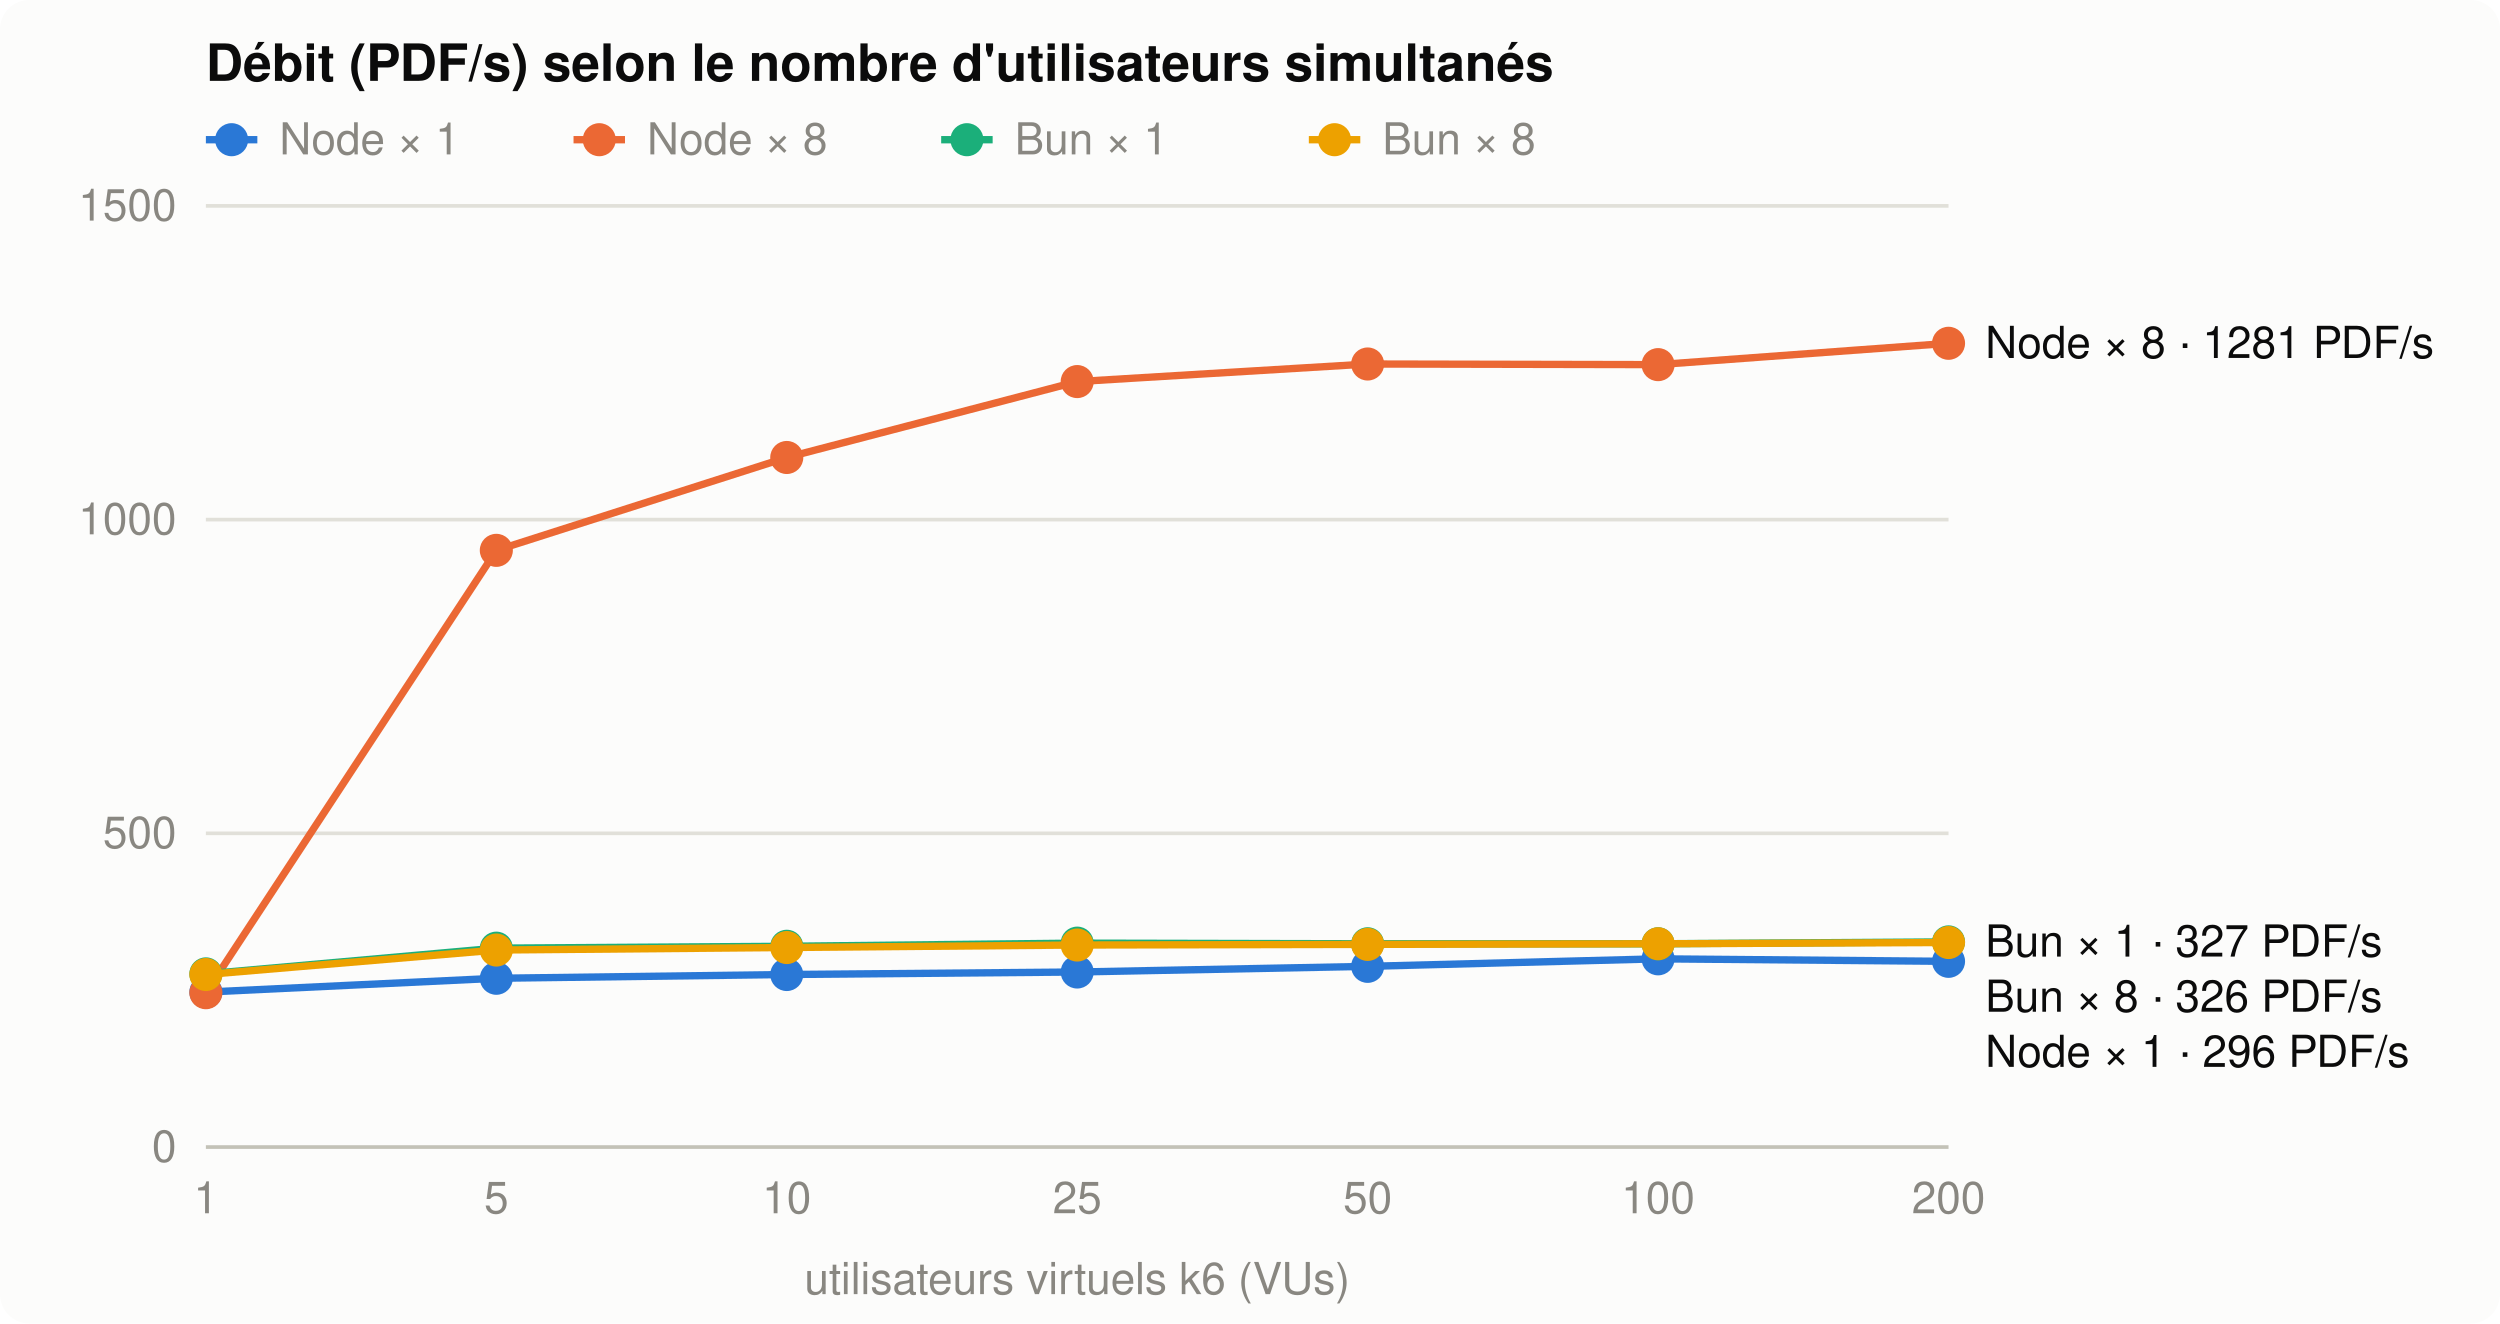
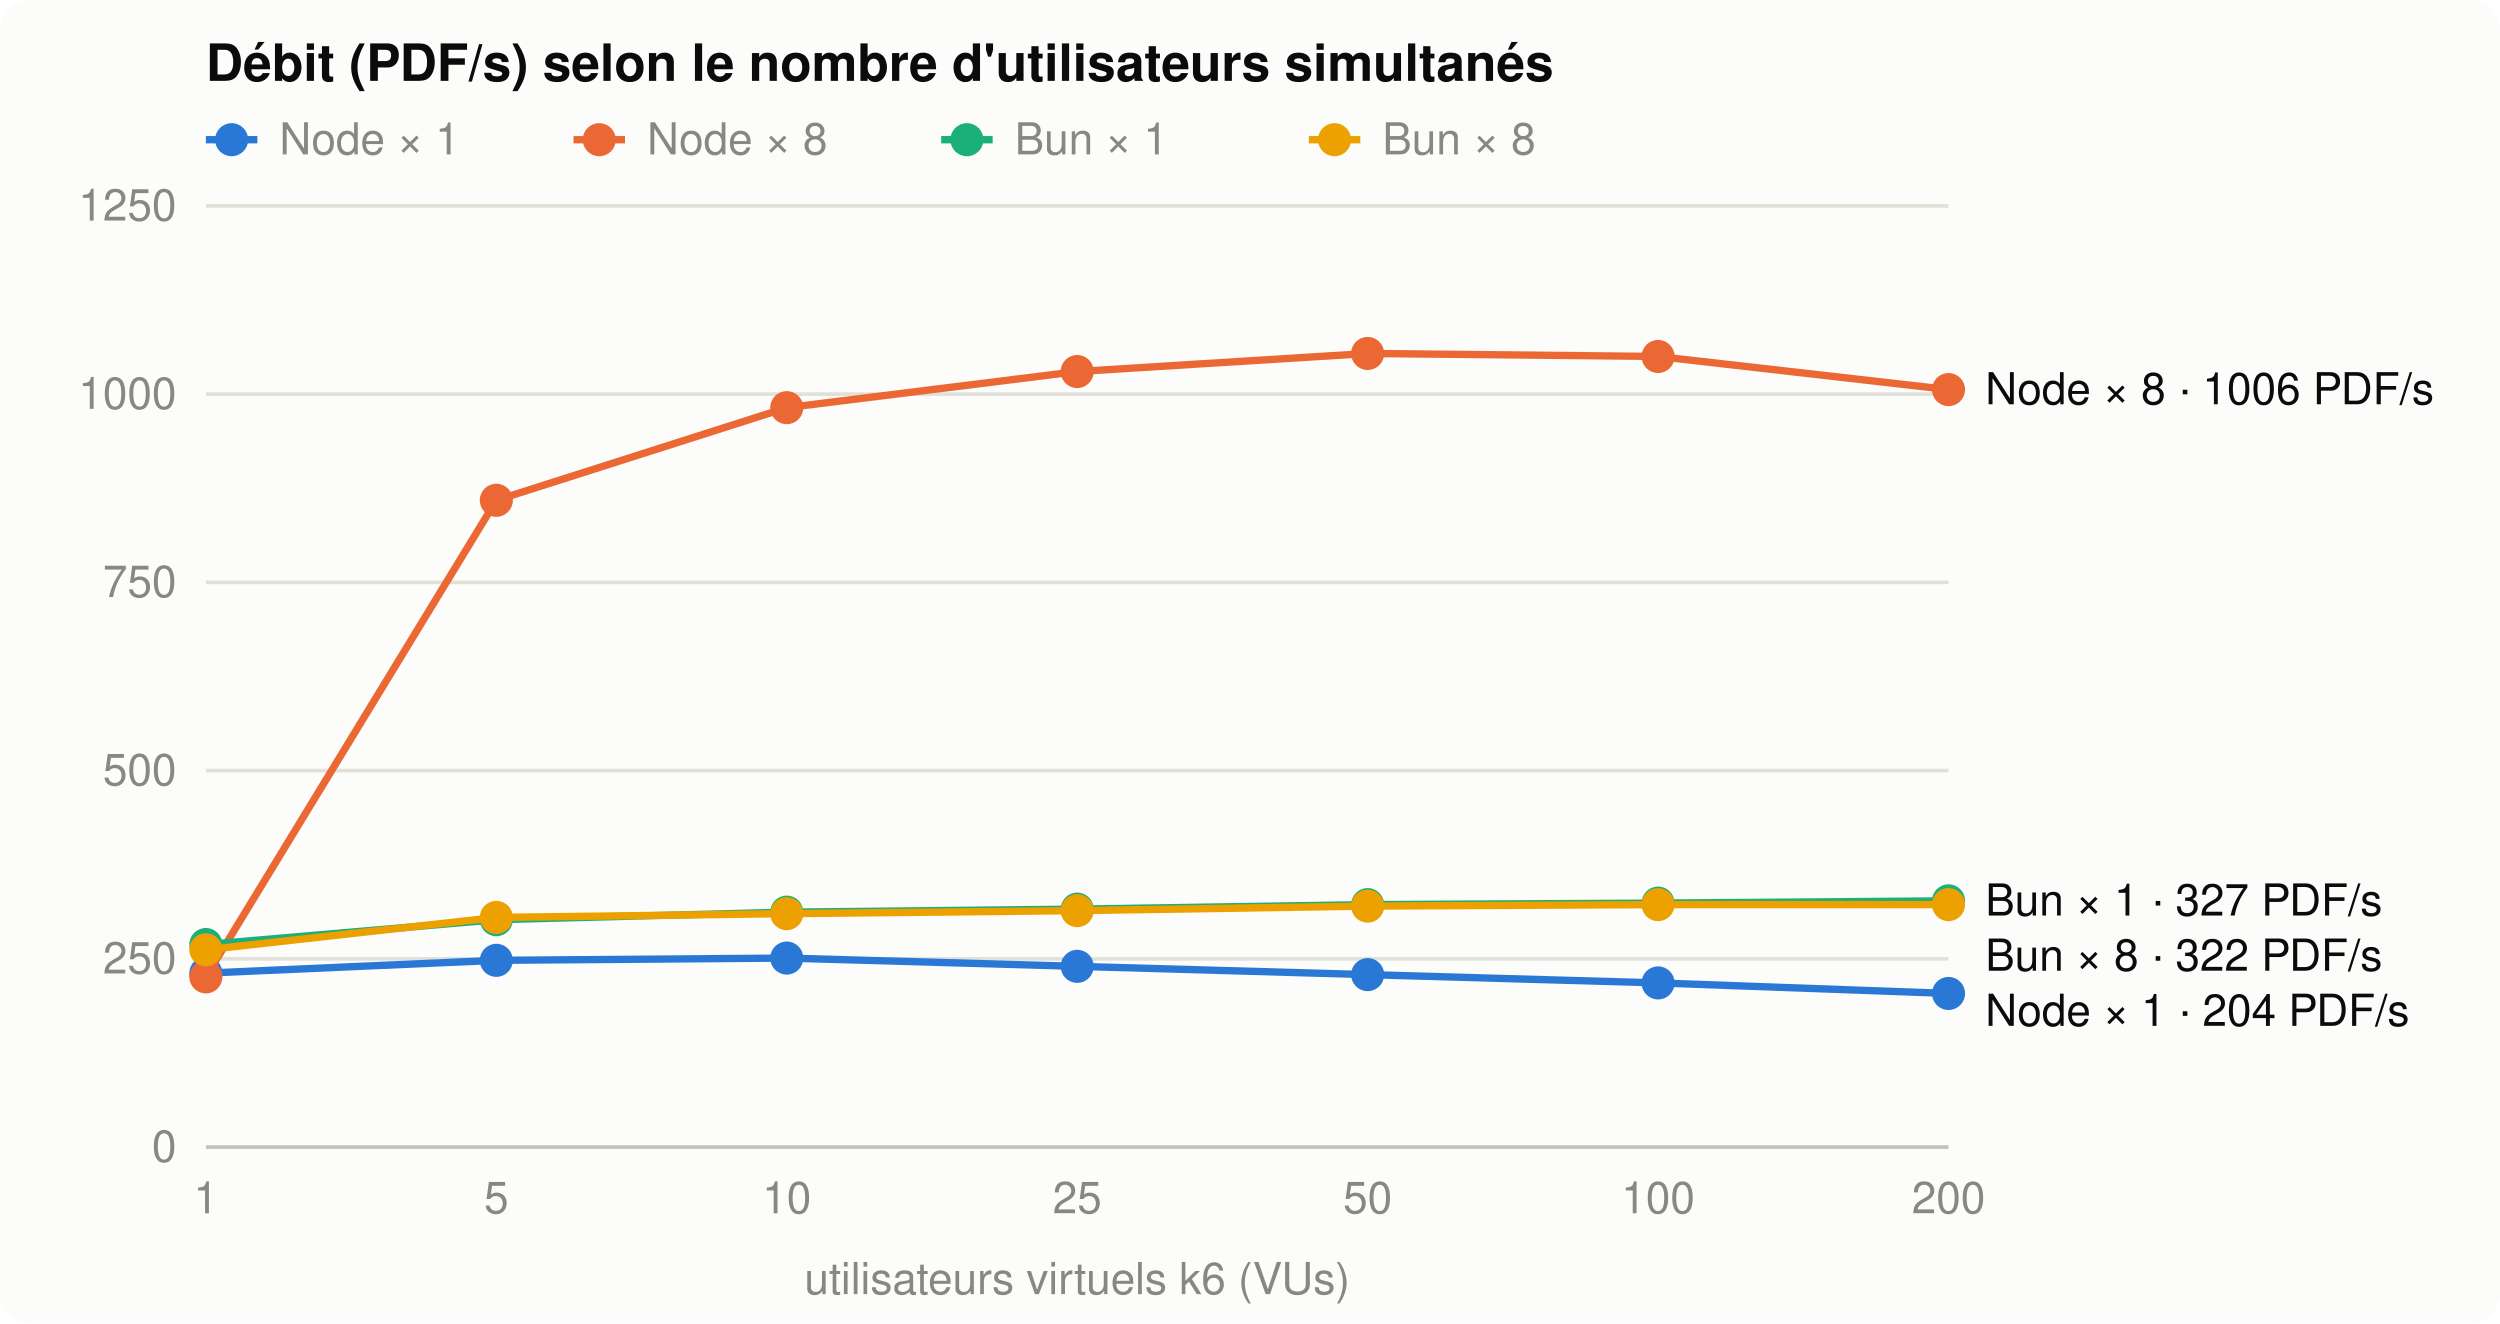
<svg xmlns="http://www.w3.org/2000/svg" viewBox="0 0 680 360" width="680" font-family="-apple-system, Segoe UI, Helvetica, sans-serif" font-size="12">
  <style>
  .bg{fill:#fcfcfb} .ink{fill:#0b0b0b} .muted{fill:#898781} .grid{stroke:#e1e0d9} .axis{stroke:#c3c2b7}
  .s1{stroke:#2a78d6;fill:#2a78d6} .s2{stroke:#eb6834;fill:#eb6834} .s3{stroke:#1baf7a;fill:#1baf7a} .s4{stroke:#eda100;fill:#eda100}
  @media (prefers-color-scheme: dark){
    .bg{fill:#1a1a19} .ink{fill:#f0efec} .grid{stroke:#2c2c2a} .axis{stroke:#383835}
    .s1{stroke:#3987e5;fill:#3987e5} .s2{stroke:#d95926;fill:#d95926} .s3{stroke:#199e70;fill:#199e70} .s4{stroke:#c98500;fill:#c98500}
  }
</style>
  <rect class="bg" width="680" height="360" rx="8" />
  <text class="ink" x="56" y="22" font-size="14" font-weight="600">Débit (PDF/s) selon le nombre d'utilisateurs simultanés</text>
  <g transform="translate(56,38)">
    <line class="s1" x1="0" x2="14" y1="0" y2="0" stroke-width="2" />
    <circle class="s1" cx="7" r="4" />
    <text class="muted" x="20" y="4">Node × 1</text>
  </g>
  <g transform="translate(156,38)">
    <line class="s2" x1="0" x2="14" y1="0" y2="0" stroke-width="2" />
    <circle class="s2" cx="7" r="4" />
    <text class="muted" x="20" y="4">Node × 8</text>
  </g>
  <g transform="translate(256,38)">
    <line class="s3" x1="0" x2="14" y1="0" y2="0" stroke-width="2" />
    <circle class="s3" cx="7" r="4" />
    <text class="muted" x="20" y="4">Bun × 1</text>
  </g>
  <g transform="translate(356,38)">
    <line class="s4" x1="0" x2="14" y1="0" y2="0" stroke-width="2" />
    <circle class="s4" cx="7" r="4" />
    <text class="muted" x="20" y="4">Bun × 8</text>
  </g>
  <line class="axis" x1="56" x2="530" y1="312" y2="312" />
  <text class="muted" x="48" y="316" text-anchor="end">0</text>
-   <line class="grid" x1="56" x2="530" y1="226.667" y2="226.667" />
-   <text class="muted" x="48" y="230.667" text-anchor="end">500</text>
-   <line class="grid" x1="56" x2="530" y1="141.333" y2="141.333" />
-   <text class="muted" x="48" y="145.333" text-anchor="end">1000</text>
+   <line class="grid" x1="56" x2="530" y1="260.8" y2="260.8" />
+   <text class="muted" x="48" y="264.8" text-anchor="end">250</text>
+   <line class="grid" x1="56" x2="530" y1="209.6" y2="209.6" />
+   <text class="muted" x="48" y="213.6" text-anchor="end">500</text>
+   <line class="grid" x1="56" x2="530" y1="158.4" y2="158.4" />
+   <text class="muted" x="48" y="162.4" text-anchor="end">750</text>
+   <line class="grid" x1="56" x2="530" y1="107.2" y2="107.2" />
+   <text class="muted" x="48" y="111.2" text-anchor="end">1000</text>
  <line class="grid" x1="56" x2="530" y1="56" y2="56" />
-   <text class="muted" x="48" y="60" text-anchor="end">1500</text>
+   <text class="muted" x="48" y="60" text-anchor="end">1250</text>
  <text class="muted" x="56" y="330" text-anchor="middle">1</text>
  <text class="muted" x="135" y="330" text-anchor="middle">5</text>
  <text class="muted" x="214" y="330" text-anchor="middle">10</text>
  <text class="muted" x="293" y="330" text-anchor="middle">25</text>
  <text class="muted" x="372" y="330" text-anchor="middle">50</text>
  <text class="muted" x="451" y="330" text-anchor="middle">100</text>
  <text class="muted" x="530" y="330" text-anchor="middle">200</text>
  <text class="muted" x="293" y="352" text-anchor="middle">utilisateurs virtuels k6 (VUs)</text>
-   <polyline class="s1" style="fill:none" stroke-width="2" stroke-linejoin="round" points="56,269.845 135,266.091 214,265.067 293,264.384 372,262.848 451,260.8 530,261.483" />
-   <circle class="s1" cx="56" cy="269.845" r="4" />
-   <circle class="s1" cx="135" cy="266.091" r="4" />
-   <circle class="s1" cx="214" cy="265.067" r="4" />
-   <circle class="s1" cx="293" cy="264.384" r="4" />
-   <circle class="s1" cx="372" cy="262.848" r="4" />
-   <circle class="s1" cx="451" cy="260.8" r="4" />
-   <circle class="s1" cx="530" cy="261.483" r="4" />
-   <polyline class="s2" style="fill:none" stroke-width="2" stroke-linejoin="round" points="56,270.016 135,149.696 214,124.437 293,103.787 372,99.008 451,99.179 530,93.376" />
-   <circle class="s2" cx="56" cy="270.016" r="4" />
-   <circle class="s2" cx="135" cy="149.696" r="4" />
-   <circle class="s2" cx="214" cy="124.437" r="4" />
-   <circle class="s2" cx="293" cy="103.787" r="4" />
-   <circle class="s2" cx="372" cy="99.008" r="4" />
-   <circle class="s2" cx="451" cy="99.179" r="4" />
-   <circle class="s2" cx="530" cy="93.376" r="4" />
-   <polyline class="s3" style="fill:none" stroke-width="2" stroke-linejoin="round" points="56,264.896 135,257.899 214,257.387 293,256.533 372,256.704 451,256.704 530,256.192" />
-   <circle class="s3" cx="56" cy="264.896" r="4" />
-   <circle class="s3" cx="135" cy="257.899" r="4" />
-   <circle class="s3" cx="214" cy="257.387" r="4" />
-   <circle class="s3" cx="293" cy="256.533" r="4" />
-   <circle class="s3" cx="372" cy="256.704" r="4" />
-   <circle class="s3" cx="451" cy="256.704" r="4" />
-   <circle class="s3" cx="530" cy="256.192" r="4" />
-   <polyline class="s4" style="fill:none" stroke-width="2" stroke-linejoin="round" points="56,265.067 135,258.411 214,257.728 293,257.045 372,256.875 451,256.704 530,256.363" />
-   <circle class="s4" cx="56" cy="265.067" r="4" />
-   <circle class="s4" cx="135" cy="258.411" r="4" />
-   <circle class="s4" cx="214" cy="257.728" r="4" />
-   <circle class="s4" cx="293" cy="257.045" r="4" />
-   <circle class="s4" cx="372" cy="256.875" r="4" />
-   <circle class="s4" cx="451" cy="256.704" r="4" />
-   <circle class="s4" cx="530" cy="256.363" r="4" />
-   <text class="ink" x="540" y="97.376">Node × 8 · 1281 PDF/s</text>
-   <text class="ink" x="540" y="260.192">Bun × 1 · 327 PDF/s</text>
-   <text class="ink" x="540" y="275.192">Bun × 8 · 326 PDF/s</text>
-   <text class="ink" x="540" y="290.192">Node × 1 · 296 PDF/s</text>
+   <polyline class="s1" style="fill:none" stroke-width="2" stroke-linejoin="round" points="56,264.691 135,261.21 214,260.595 293,262.848 372,265.101 451,267.354 530,270.221" />
+   <circle class="s1" cx="56" cy="264.691" r="4" />
+   <circle class="s1" cx="135" cy="261.21" r="4" />
+   <circle class="s1" cx="214" cy="260.595" r="4" />
+   <circle class="s1" cx="293" cy="262.848" r="4" />
+   <circle class="s1" cx="372" cy="265.101" r="4" />
+   <circle class="s1" cx="451" cy="267.354" r="4" />
+   <circle class="s1" cx="530" cy="270.221" r="4" />
+   <polyline class="s2" style="fill:none" stroke-width="2" stroke-linejoin="round" points="56,265.715 135,136.077 214,110.886 293,101.056 372,96.141 451,96.96 530,105.971" />
+   <circle class="s2" cx="56" cy="265.715" r="4" />
+   <circle class="s2" cx="135" cy="136.077" r="4" />
+   <circle class="s2" cx="214" cy="110.886" r="4" />
+   <circle class="s2" cx="293" cy="101.056" r="4" />
+   <circle class="s2" cx="372" cy="96.141" r="4" />
+   <circle class="s2" cx="451" cy="96.96" r="4" />
+   <circle class="s2" cx="530" cy="105.971" r="4" />
+   <polyline class="s3" style="fill:none" stroke-width="2" stroke-linejoin="round" points="56,256.909 135,250.15 214,248.102 293,247.283 372,246.054 451,245.645 530,245.03" />
+   <circle class="s3" cx="56" cy="256.909" r="4" />
+   <circle class="s3" cx="135" cy="250.15" r="4" />
+   <circle class="s3" cx="214" cy="248.102" r="4" />
+   <circle class="s3" cx="293" cy="247.283" r="4" />
+   <circle class="s3" cx="372" cy="246.054" r="4" />
+   <circle class="s3" cx="451" cy="245.645" r="4" />
+   <circle class="s3" cx="530" cy="245.03" r="4" />
+   <polyline class="s4" style="fill:none" stroke-width="2" stroke-linejoin="round" points="56,258.342 135,249.536 214,248.512 293,247.693 372,246.464 451,246.054 530,246.054" />
+   <circle class="s4" cx="56" cy="258.342" r="4" />
+   <circle class="s4" cx="135" cy="249.536" r="4" />
+   <circle class="s4" cx="214" cy="248.512" r="4" />
+   <circle class="s4" cx="293" cy="247.693" r="4" />
+   <circle class="s4" cx="372" cy="246.464" r="4" />
+   <circle class="s4" cx="451" cy="246.054" r="4" />
+   <circle class="s4" cx="530" cy="246.054" r="4" />
+   <text class="ink" x="540" y="109.971">Node × 8 · 1006 PDF/s</text>
+   <text class="ink" x="540" y="249.03">Bun × 1 · 327 PDF/s</text>
+   <text class="ink" x="540" y="264.03">Bun × 8 · 322 PDF/s</text>
+   <text class="ink" x="540" y="279.03">Node × 1 · 204 PDF/s</text>
</svg>
